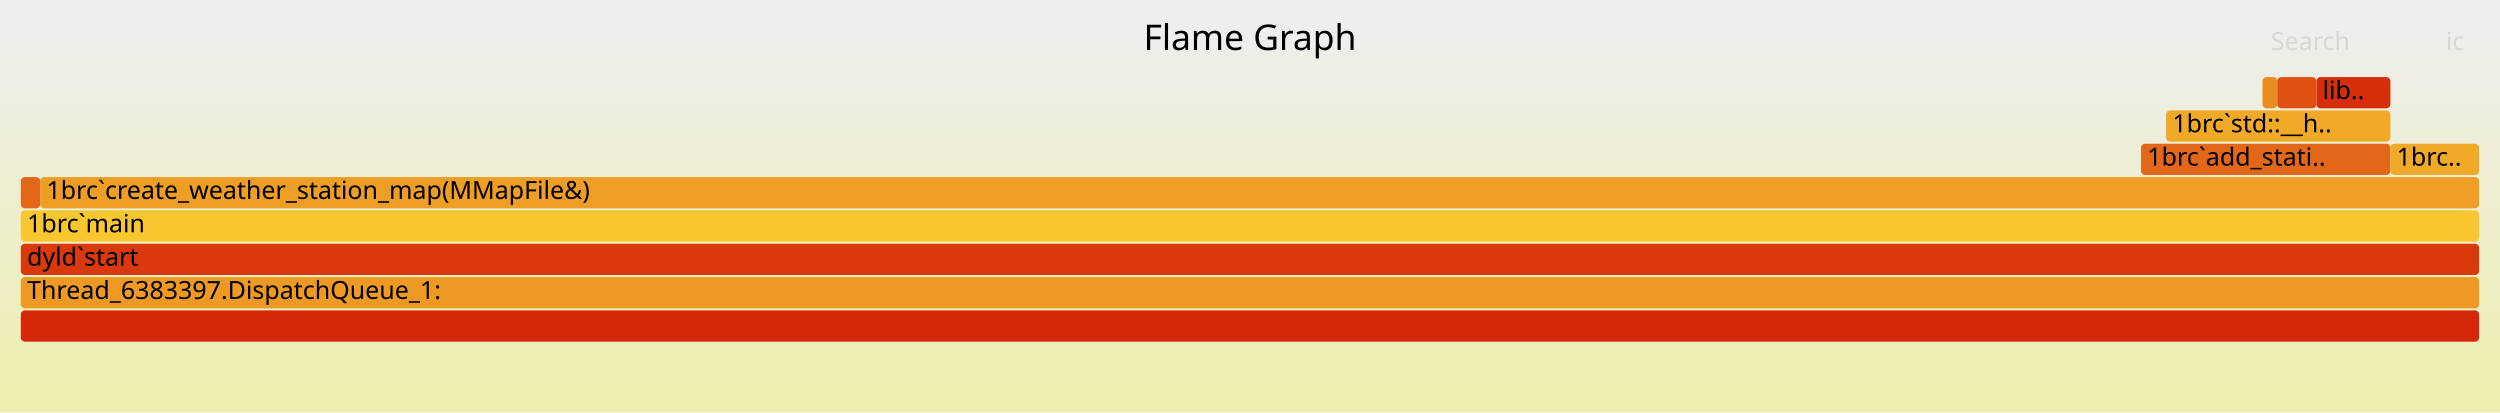
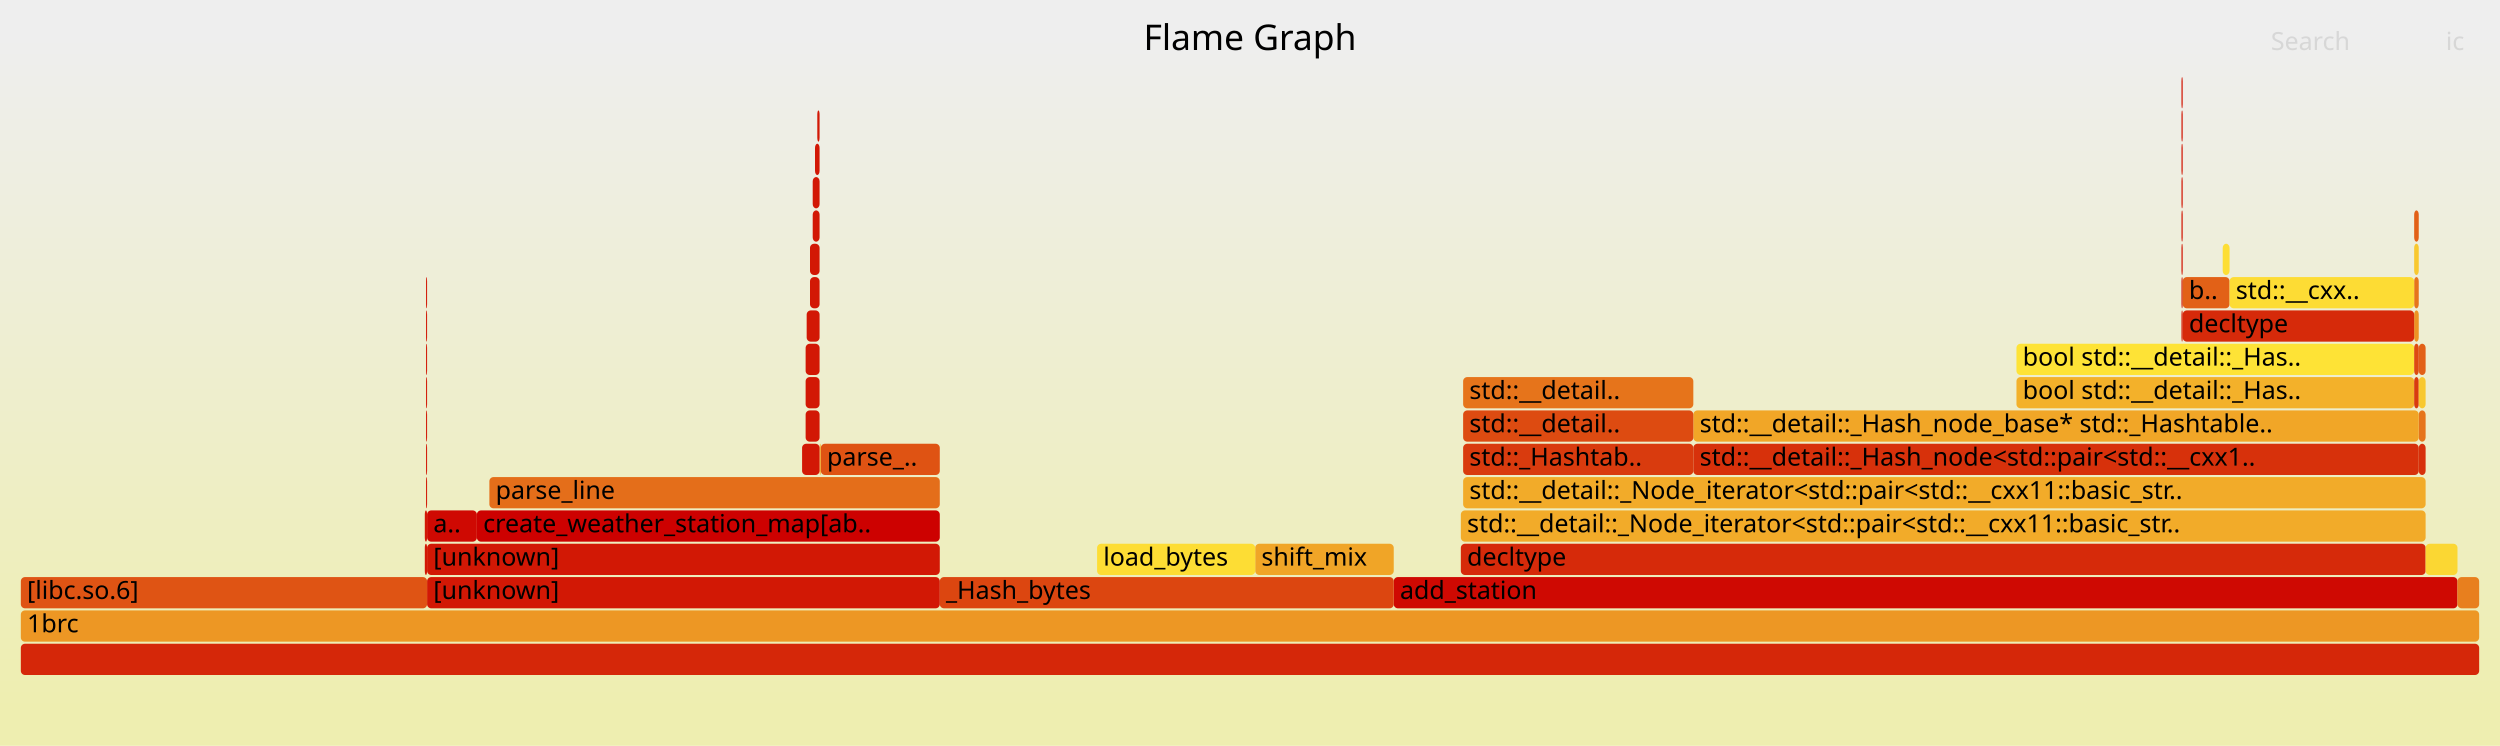
- <svg xmlns="http://www.w3.org/2000/svg" version="1.1" width="1200" height="198" viewBox="0 0 1200 198">
+ <svg xmlns="http://www.w3.org/2000/svg" version="1.1" width="1200" height="358" viewBox="0 0 1200 358">
  <defs>
    <linearGradient id="background" y1="0" y2="1" x1="0" x2="0">
      <stop stop-color="#eeeeee" offset="5%" />
      <stop stop-color="#eeeeb0" offset="95%" />
    </linearGradient>
  </defs>
  <style type="text/css">
	text { font-family:Verdana; font-size:12px; fill:rgb(0,0,0); }
	#search, #ignorecase { opacity:0.1; cursor:pointer; }
	#search:hover, #search.show, #ignorecase:hover, #ignorecase.show { opacity:1; }
	#subtitle { text-anchor:middle; font-color:rgb(160,160,160); }
	#title { text-anchor:middle; font-size:17px}
	#unzoom { cursor:pointer; }
	#frames &gt; *:hover { stroke:black; stroke-width:0.5; cursor:pointer; }
	.hide { display:none; }
	.parent { opacity:0.5; }
</style>
-   <rect x="0.0" y="0" width="1200.0" height="198.0" fill="url(#background)" />
+   <rect x="0.0" y="0" width="1200.0" height="358.0" fill="url(#background)" />
  <text id="title" x="600.00" y="24">Flame Graph</text>
-   <text id="details" x="10.00" y="181"> </text>
+   <text id="details" x="10.00" y="341"> </text>
  <text id="unzoom" x="10.00" y="24" class="hide">Reset Zoom</text>
  <text id="search" x="1090.00" y="24">Search</text>
  <text id="ignorecase" x="1174.00" y="24">ic</text>
-   <text id="matched" x="1090.00" y="181"> </text>
+   <text id="matched" x="1090.00" y="341"> </text>
  <g id="frames">
    <g>
-       <rect x="19.3" y="85" width="1170.7" height="15.0" fill="rgb(239,158,37)" rx="2" ry="2" />
-       <text x="22.29" y="95.5">1brc`create_weather_station_map(MMapFile&amp;)</text>
-     </g>
-     <g>
-       <rect x="1111.9" y="37" width="35.5" height="15.0" fill="rgb(214,45,10)" rx="2" ry="2" />
-       <text x="1114.85" y="47.5">lib..</text>
-     </g>
-     <g>
-       <rect x="10.0" y="85" width="9.3" height="15.0" fill="rgb(227,103,24)" rx="2" ry="2" />
-       <text x="13.00" y="95.5" />
-     </g>
-     <g>
-       <rect x="10.0" y="133" width="1180.0" height="15.0" fill="rgb(238,153,36)" rx="2" ry="2" />
-       <text x="13.00" y="143.5">Thread_6383397.DispatchQueue_1:</text>
-     </g>
-     <g>
-       <rect x="1027.7" y="69" width="119.7" height="15.0" fill="rgb(227,103,24)" rx="2" ry="2" />
-       <text x="1030.69" y="79.5">1brc`add_stati..</text>
-     </g>
-     <g>
-       <rect x="10.0" y="149" width="1180.0" height="15.0" fill="rgb(213,39,9)" rx="2" ry="2" />
-       <text x="13.00" y="159.5" />
-     </g>
-     <g>
-       <rect x="1086.0" y="37" width="7.1" height="15.0" fill="rgb(235,140,33)" rx="2" ry="2" />
-       <text x="1089.03" y="47.5" />
-     </g>
-     <g>
-       <rect x="1147.4" y="69" width="42.6" height="15.0" fill="rgb(241,170,40)" rx="2" ry="2" />
-       <text x="1150.37" y="79.5">1brc..</text>
-     </g>
-     <g>
-       <rect x="1039.7" y="53" width="107.7" height="15.0" fill="rgb(241,170,40)" rx="2" ry="2" />
-       <text x="1042.72" y="63.5">1brc`std::__h..</text>
-     </g>
-     <g>
-       <rect x="10.0" y="117" width="1180.0" height="15.0" fill="rgb(217,57,13)" rx="2" ry="2" />
-       <text x="13.00" y="127.5">dyld`start</text>
-     </g>
-     <g>
-       <rect x="10.0" y="101" width="1180.0" height="15.0" fill="rgb(248,198,47)" rx="2" ry="2" />
-       <text x="13.00" y="111.5">1brc`main</text>
-     </g>
-     <g>
-       <rect x="1093.1" y="37" width="18.8" height="15.0" fill="rgb(222,81,19)" rx="2" ry="2" />
-       <text x="1096.14" y="47.5" />
+       <rect x="669.0" y="277" width="510.6" height="15.0" fill="rgb(207,9,2)" rx="2" ry="2" />
+       <text x="671.99" y="287.5">add_station</text>
+     </g>
+     <g>
+       <rect x="10.0" y="293" width="1180.0" height="15.0" fill="rgb(237,151,36)" rx="2" ry="2" />
+       <text x="13.00" y="303.5">1brc</text>
+     </g>
+     <g>
+       <rect x="204.5" y="165" width="0.5" height="15.0" fill="rgb(210,24,5)" rx="2" ry="2" />
+       <text x="207.45" y="175.5" />
+     </g>
+     <g>
+       <rect x="1047.1" y="133" width="0.6" height="15.0" fill="rgb(210,24,5)" rx="2" ry="2" />
+       <text x="1050.14" y="143.5" />
+     </g>
+     <g>
+       <rect x="1158.8" y="117" width="2.2" height="15.0" fill="rgb(248,200,47)" rx="2" ry="2" />
+       <text x="1161.82" y="127.5" />
+     </g>
+     <g>
+       <rect x="1161.0" y="197" width="3.3" height="15.0" fill="rgb(230,116,27)" rx="2" ry="2" />
+       <text x="1164.00" y="207.5" />
+     </g>
+     <g>
+       <rect x="204.5" y="197" width="0.5" height="15.0" fill="rgb(210,24,5)" rx="2" ry="2" />
+       <text x="207.45" y="207.5" />
+     </g>
+     <g>
+       <rect x="391.2" y="69" width="2.2" height="15.0" fill="rgb(210,24,5)" rx="2" ry="2" />
+       <text x="394.23" y="79.5" />
+     </g>
+     <g>
+       <rect x="205.0" y="245" width="23.9" height="15.0" fill="rgb(207,9,2)" rx="2" ry="2" />
+       <text x="208.01" y="255.5">a..</text>
+     </g>
+     <g>
+       <rect x="1047.1" y="117" width="0.6" height="15.0" fill="rgb(210,24,5)" rx="2" ry="2" />
+       <text x="1050.14" y="127.5" />
+     </g>
+     <g>
+       <rect x="393.4" y="213" width="0.6" height="15.0" fill="rgb(243,178,42)" rx="2" ry="2" />
+       <text x="396.41" y="223.5" />
+     </g>
+     <g>
+       <rect x="204.5" y="181" width="0.5" height="15.0" fill="rgb(210,24,5)" rx="2" ry="2" />
+       <text x="207.45" y="191.5" />
+     </g>
+     <g>
+       <rect x="451.1" y="277" width="217.9" height="15.0" fill="rgb(220,70,16)" rx="2" ry="2" />
+       <text x="454.07" y="287.5">_Hash_bytes</text>
+     </g>
+     <g>
+       <rect x="1047.1" y="85" width="0.6" height="15.0" fill="rgb(210,24,5)" rx="2" ry="2" />
+       <text x="1050.14" y="95.5" />
+     </g>
+     <g>
+       <rect x="390.1" y="101" width="3.3" height="15.0" fill="rgb(210,24,5)" rx="2" ry="2" />
+       <text x="393.13" y="111.5" />
+     </g>
+     <g>
+       <rect x="1047.1" y="149" width="0.6" height="15.0" fill="rgb(210,24,5)" rx="2" ry="2" />
+       <text x="1050.14" y="159.5" />
+     </g>
+     <g>
+       <rect x="1047.1" y="53" width="0.6" height="15.0" fill="rgb(210,24,5)" rx="2" ry="2" />
+       <text x="1050.14" y="63.5" />
+     </g>
+     <g>
+       <rect x="1161.0" y="213" width="3.3" height="15.0" fill="rgb(215,48,11)" rx="2" ry="2" />
+       <text x="1164.00" y="223.5" />
+     </g>
+     <g>
+       <rect x="1158.8" y="149" width="2.2" height="15.0" fill="rgb(237,147,35)" rx="2" ry="2" />
+       <text x="1161.82" y="159.5" />
+     </g>
+     <g>
+       <rect x="701.2" y="245" width="463.1" height="15.0" fill="rgb(242,171,41)" rx="2" ry="2" />
+       <text x="704.20" y="255.5">std::__detail::_Node_iterator&lt;std::pair&lt;std::__cxx11::basic_str..</text>
+     </g>
+     <g>
+       <rect x="967.9" y="181" width="190.9" height="15.0" fill="rgb(243,177,42)" rx="2" ry="2" />
+       <text x="970.90" y="191.5">bool std::__detail::_Has..</text>
+     </g>
+     <g>
+       <rect x="701.2" y="261" width="463.1" height="15.0" fill="rgb(214,42,10)" rx="2" ry="2" />
+       <text x="704.20" y="271.5">decltype </text>
+     </g>
+     <g>
+       <rect x="1179.6" y="277" width="10.4" height="15.0" fill="rgb(232,127,30)" rx="2" ry="2" />
+       <text x="1182.59" y="287.5" />
+     </g>
+     <g>
+       <rect x="812.8" y="213" width="348.2" height="15.0" fill="rgb(215,49,11)" rx="2" ry="2" />
+       <text x="815.85" y="223.5">std::__detail::_Hash_node&lt;std::pair&lt;std::__cxx1..</text>
+     </g>
+     <g>
+       <rect x="967.9" y="165" width="190.9" height="15.0" fill="rgb(254,227,54)" rx="2" ry="2" />
+       <text x="970.90" y="175.5">bool std::__detail::_Has..</text>
+     </g>
+     <g>
+       <rect x="602.5" y="261" width="66.5" height="15.0" fill="rgb(240,165,39)" rx="2" ry="2" />
+       <text x="605.48" y="271.5">shift_mix</text>
+     </g>
+     <g>
+       <rect x="205.0" y="277" width="246.1" height="15.0" fill="rgb(210,24,5)" rx="2" ry="2" />
+       <text x="208.01" y="287.5">[unknown]</text>
+     </g>
+     <g>
+       <rect x="1066.9" y="117" width="3.3" height="15.0" fill="rgb(253,222,53)" rx="2" ry="2" />
+       <text x="1069.91" y="127.5" />
+     </g>
+     <g>
+       <rect x="1047.1" y="69" width="0.6" height="15.0" fill="rgb(210,24,5)" rx="2" ry="2" />
+       <text x="1050.14" y="79.5" />
+     </g>
+     <g>
+       <rect x="1161.0" y="165" width="3.3" height="15.0" fill="rgb(226,96,23)" rx="2" ry="2" />
+       <text x="1164.00" y="175.5" />
+     </g>
+     <g>
+       <rect x="1158.8" y="181" width="2.2" height="15.0" fill="rgb(217,59,14)" rx="2" ry="2" />
+       <text x="1161.82" y="191.5" />
+     </g>
+     <g>
+       <rect x="388.8" y="133" width="4.6" height="15.0" fill="rgb(210,24,5)" rx="2" ry="2" />
+       <text x="391.85" y="143.5" />
+     </g>
+     <g>
+       <rect x="390.1" y="85" width="3.3" height="15.0" fill="rgb(210,24,5)" rx="2" ry="2" />
+       <text x="393.13" y="95.5" />
+     </g>
+     <g>
+       <rect x="812.8" y="197" width="348.2" height="15.0" fill="rgb(241,166,39)" rx="2" ry="2" />
+       <text x="815.85" y="207.5">std::__detail::_Hash_node_base* std::_Hashtable..</text>
+     </g>
+     <g>
+       <rect x="388.8" y="117" width="4.6" height="15.0" fill="rgb(210,24,5)" rx="2" ry="2" />
+       <text x="391.85" y="127.5" />
+     </g>
+     <g>
+       <rect x="203.9" y="245" width="1.1" height="15.0" fill="rgb(210,24,5)" rx="2" ry="2" />
+       <text x="206.91" y="255.5" />
+     </g>
+     <g>
+       <rect x="385.0" y="213" width="8.4" height="15.0" fill="rgb(210,24,5)" rx="2" ry="2" />
+       <text x="388.03" y="223.5" />
+     </g>
+     <g>
+       <rect x="392.3" y="53" width="1.1" height="15.0" fill="rgb(210,24,5)" rx="2" ry="2" />
+       <text x="395.32" y="63.5" />
+     </g>
+     <g>
+       <rect x="204.5" y="229" width="0.5" height="15.0" fill="rgb(210,24,5)" rx="2" ry="2" />
+       <text x="207.45" y="239.5" />
+     </g>
+     <g>
+       <rect x="1047.1" y="101" width="0.6" height="15.0" fill="rgb(210,24,5)" rx="2" ry="2" />
+       <text x="1050.14" y="111.5" />
+     </g>
+     <g>
+       <rect x="387.2" y="149" width="6.2" height="15.0" fill="rgb(210,24,5)" rx="2" ry="2" />
+       <text x="390.22" y="159.5" />
+     </g>
+     <g>
+       <rect x="702.3" y="213" width="110.5" height="15.0" fill="rgb(217,59,14)" rx="2" ry="2" />
+       <text x="705.30" y="223.5">std::_Hashtab..</text>
+     </g>
+     <g>
+       <rect x="386.7" y="181" width="6.7" height="15.0" fill="rgb(210,24,5)" rx="2" ry="2" />
+       <text x="389.67" y="191.5" />
+     </g>
+     <g>
+       <rect x="1158.8" y="133" width="2.2" height="15.0" fill="rgb(230,116,27)" rx="2" ry="2" />
+       <text x="1161.82" y="143.5" />
+     </g>
+     <g>
+       <rect x="702.3" y="197" width="110.5" height="15.0" fill="rgb(221,75,17)" rx="2" ry="2" />
+       <text x="705.30" y="207.5">std::__detail..</text>
+     </g>
+     <g>
+       <rect x="702.3" y="229" width="462.0" height="15.0" fill="rgb(242,171,41)" rx="2" ry="2" />
+       <text x="705.30" y="239.5">std::__detail::_Node_iterator&lt;std::pair&lt;std::__cxx11::basic_str..</text>
+     </g>
+     <g>
+       <rect x="702.3" y="181" width="110.5" height="15.0" fill="rgb(230,116,27)" rx="2" ry="2" />
+       <text x="705.30" y="191.5">std::__detail..</text>
+     </g>
+     <g>
+       <rect x="526.6" y="261" width="75.9" height="15.0" fill="rgb(253,221,52)" rx="2" ry="2" />
+       <text x="529.59" y="271.5">load_bytes</text>
+     </g>
+     <g>
+       <rect x="386.7" y="165" width="6.7" height="15.0" fill="rgb(210,24,5)" rx="2" ry="2" />
+       <text x="389.67" y="175.5" />
+     </g>
+     <g>
+       <rect x="1161.0" y="181" width="3.3" height="15.0" fill="rgb(248,200,47)" rx="2" ry="2" />
+       <text x="1164.00" y="191.5" />
+     </g>
+     <g>
+       <rect x="1047.1" y="37" width="0.6" height="15.0" fill="rgb(210,24,5)" rx="2" ry="2" />
+       <text x="1050.14" y="47.5" />
+     </g>
+     <g>
+       <rect x="1047.7" y="149" width="111.1" height="15.0" fill="rgb(214,42,10)" rx="2" ry="2" />
+       <text x="1050.69" y="159.5">decltype </text>
+     </g>
+     <g>
+       <rect x="386.7" y="197" width="6.7" height="15.0" fill="rgb(210,24,5)" rx="2" ry="2" />
+       <text x="389.67" y="207.5" />
+     </g>
+     <g>
+       <rect x="205.0" y="261" width="246.1" height="15.0" fill="rgb(210,24,5)" rx="2" ry="2" />
+       <text x="208.01" y="271.5">[unknown]</text>
+     </g>
+     <g>
+       <rect x="1164.3" y="261" width="15.3" height="15.0" fill="rgb(251,215,51)" rx="2" ry="2" />
+       <text x="1167.30" y="271.5" />
+     </g>
+     <g>
+       <rect x="10.0" y="309" width="1180.0" height="15.0" fill="rgb(213,39,9)" rx="2" ry="2" />
+       <text x="13.00" y="319.5" />
+     </g>
+     <g>
+       <rect x="204.5" y="133" width="0.5" height="15.0" fill="rgb(210,24,5)" rx="2" ry="2" />
+       <text x="207.45" y="143.5" />
+     </g>
+     <g>
+       <rect x="10.0" y="277" width="195.0" height="15.0" fill="rgb(223,84,20)" rx="2" ry="2" />
+       <text x="13.00" y="287.5">[libc.so.6]</text>
+     </g>
+     <g>
+       <rect x="1047.7" y="133" width="22.5" height="15.0" fill="rgb(226,97,23)" rx="2" ry="2" />
+       <text x="1050.69" y="143.5">b..</text>
+     </g>
+     <g>
+       <rect x="1070.2" y="133" width="88.6" height="15.0" fill="rgb(253,220,52)" rx="2" ry="2" />
+       <text x="1073.20" y="143.5">std::__cxx..</text>
+     </g>
+     <g>
+       <rect x="234.9" y="229" width="216.2" height="15.0" fill="rgb(228,110,26)" rx="2" ry="2" />
+       <text x="237.90" y="239.5">parse_line</text>
+     </g>
+     <g>
+       <rect x="204.5" y="213" width="0.5" height="15.0" fill="rgb(210,24,5)" rx="2" ry="2" />
+       <text x="207.45" y="223.5" />
+     </g>
+     <g>
+       <rect x="228.9" y="245" width="222.2" height="15.0" fill="rgb(205,1,0)" rx="2" ry="2" />
+       <text x="231.92" y="255.5">create_weather_station_map[ab..</text>
+     </g>
+     <g>
+       <rect x="1158.8" y="165" width="2.2" height="15.0" fill="rgb(221,75,17)" rx="2" ry="2" />
+       <text x="1161.82" y="175.5" />
+     </g>
+     <g>
+       <rect x="204.5" y="149" width="0.5" height="15.0" fill="rgb(210,24,5)" rx="2" ry="2" />
+       <text x="207.45" y="159.5" />
+     </g>
+     <g>
+       <rect x="394.0" y="213" width="57.1" height="15.0" fill="rgb(223,83,19)" rx="2" ry="2" />
+       <text x="396.96" y="223.5">parse_..</text>
+     </g>
+     <g>
+       <rect x="203.9" y="261" width="1.1" height="15.0" fill="rgb(210,24,5)" rx="2" ry="2" />
+       <text x="206.91" y="271.5" />
+     </g>
+     <g>
+       <rect x="1158.8" y="101" width="2.2" height="15.0" fill="rgb(226,96,23)" rx="2" ry="2" />
+       <text x="1161.82" y="111.5" />
    </g>
  </g>
</svg>
